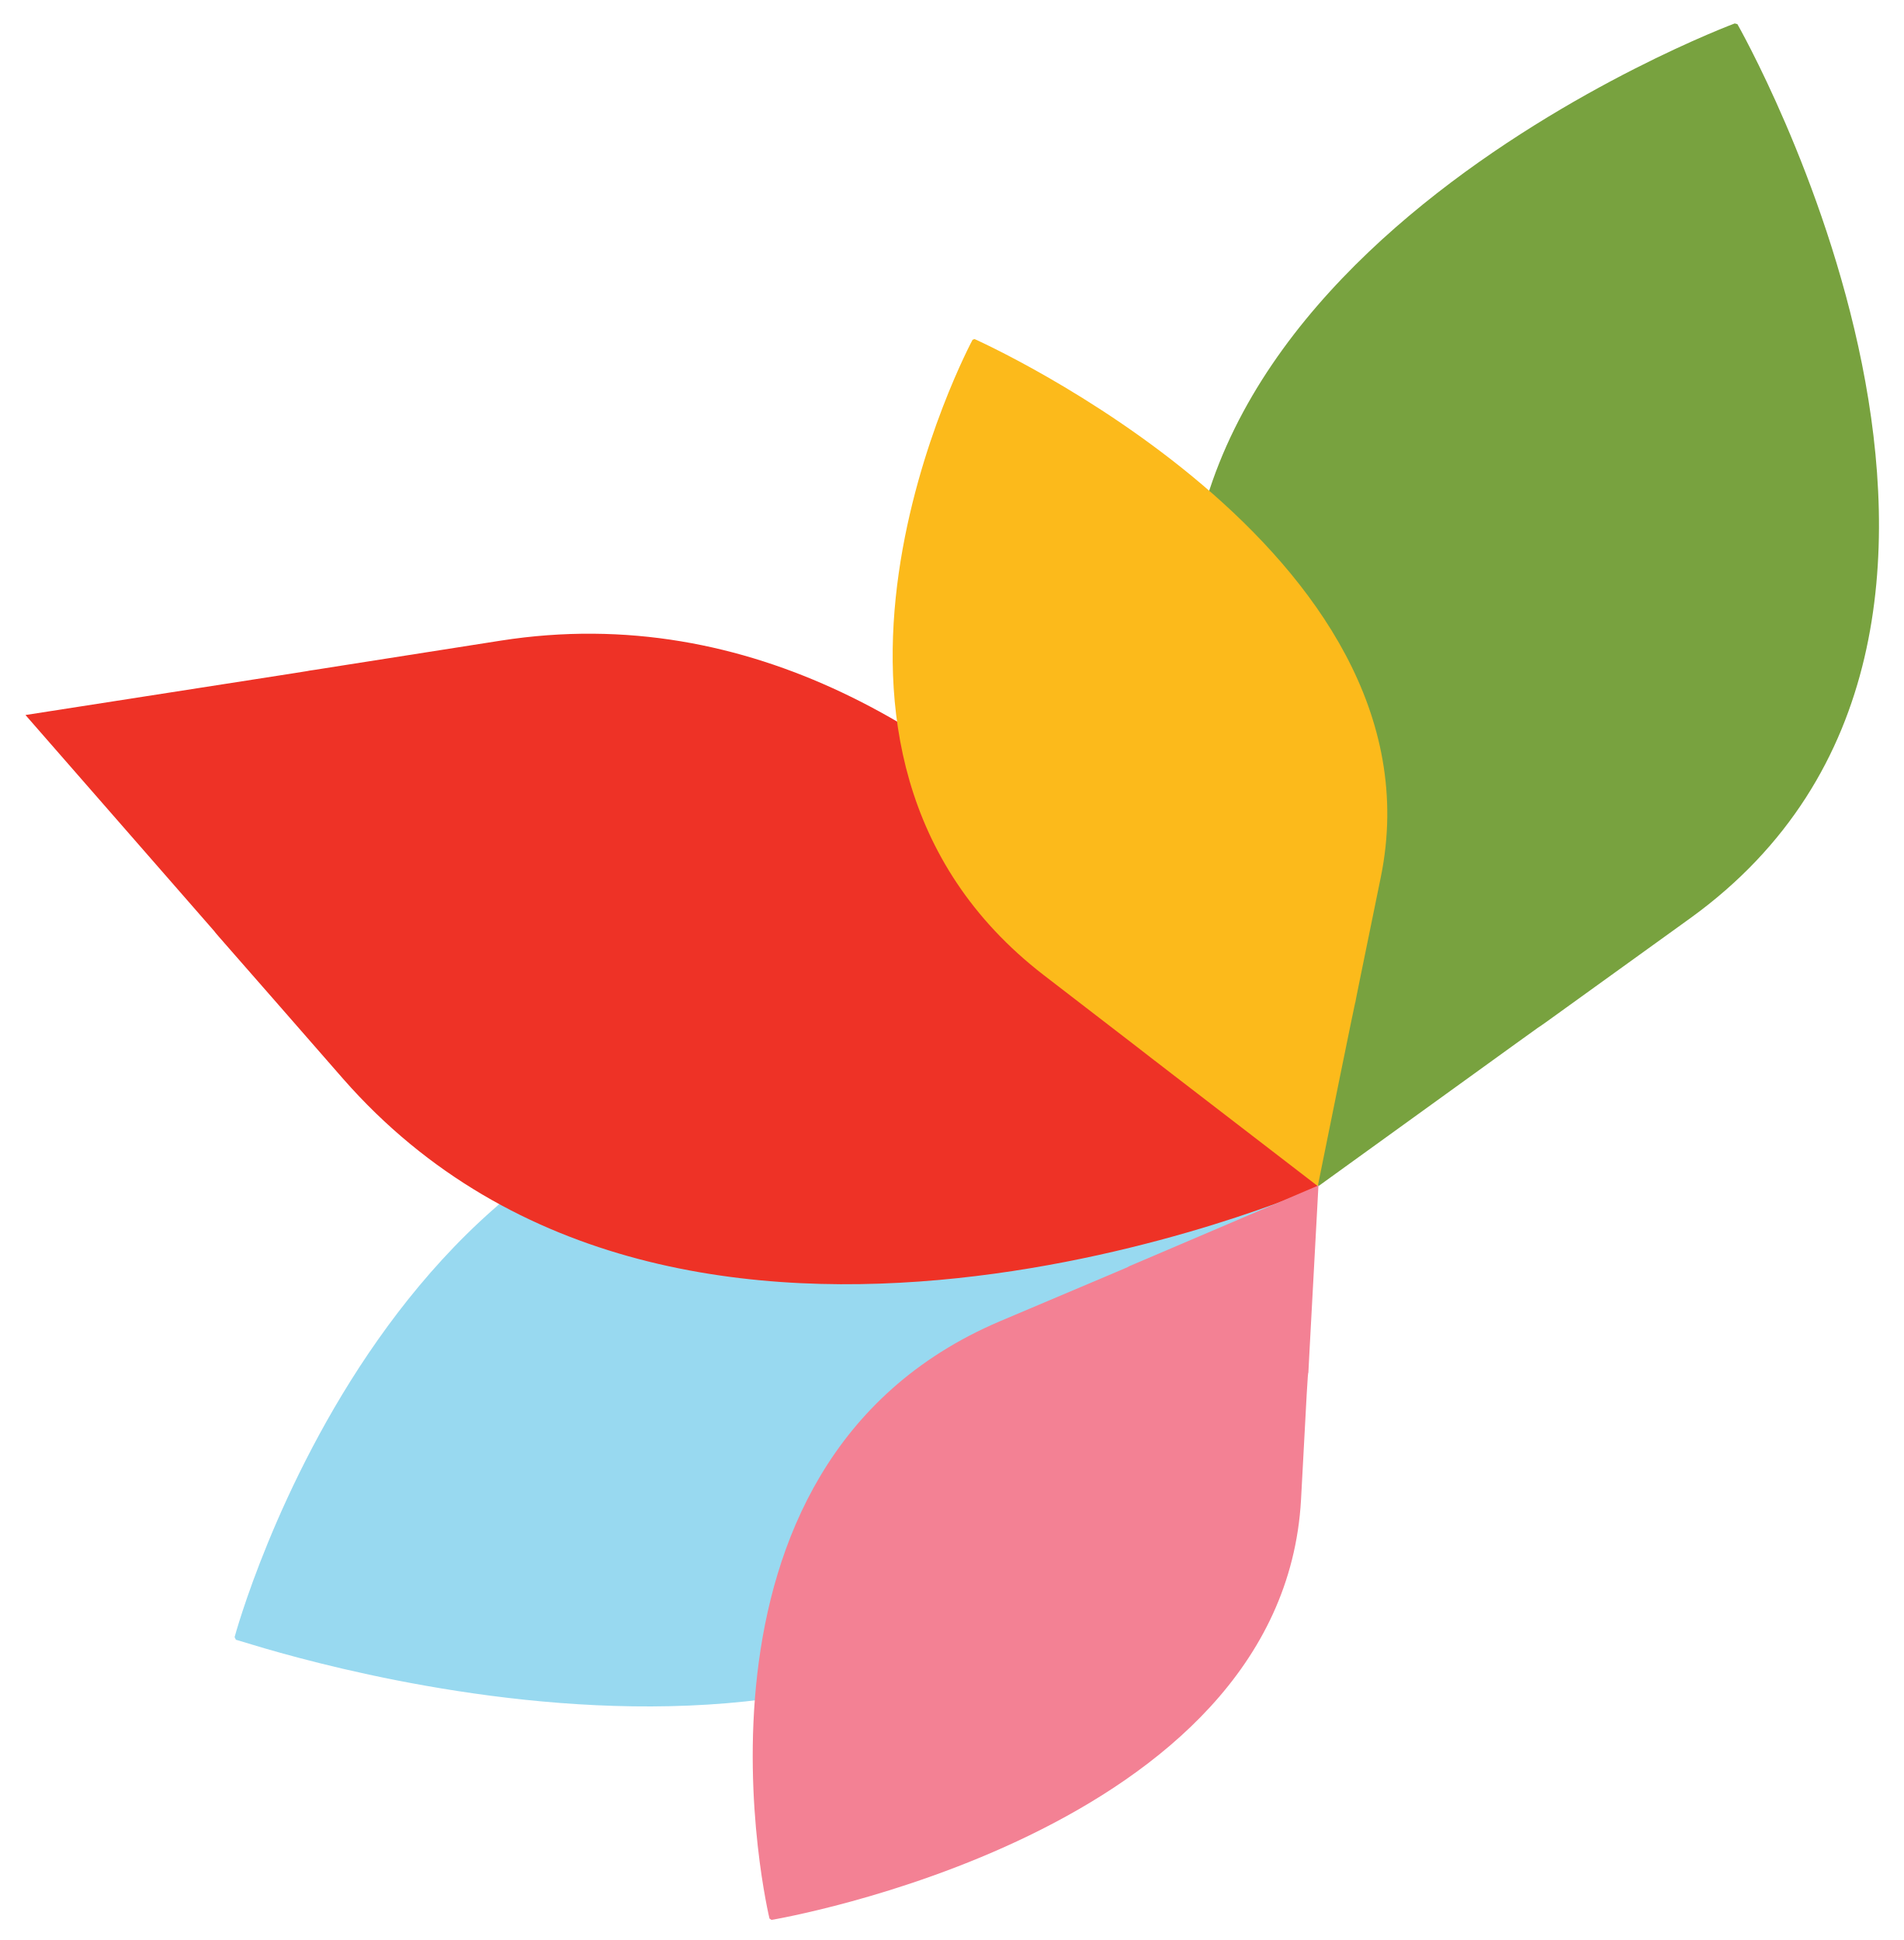
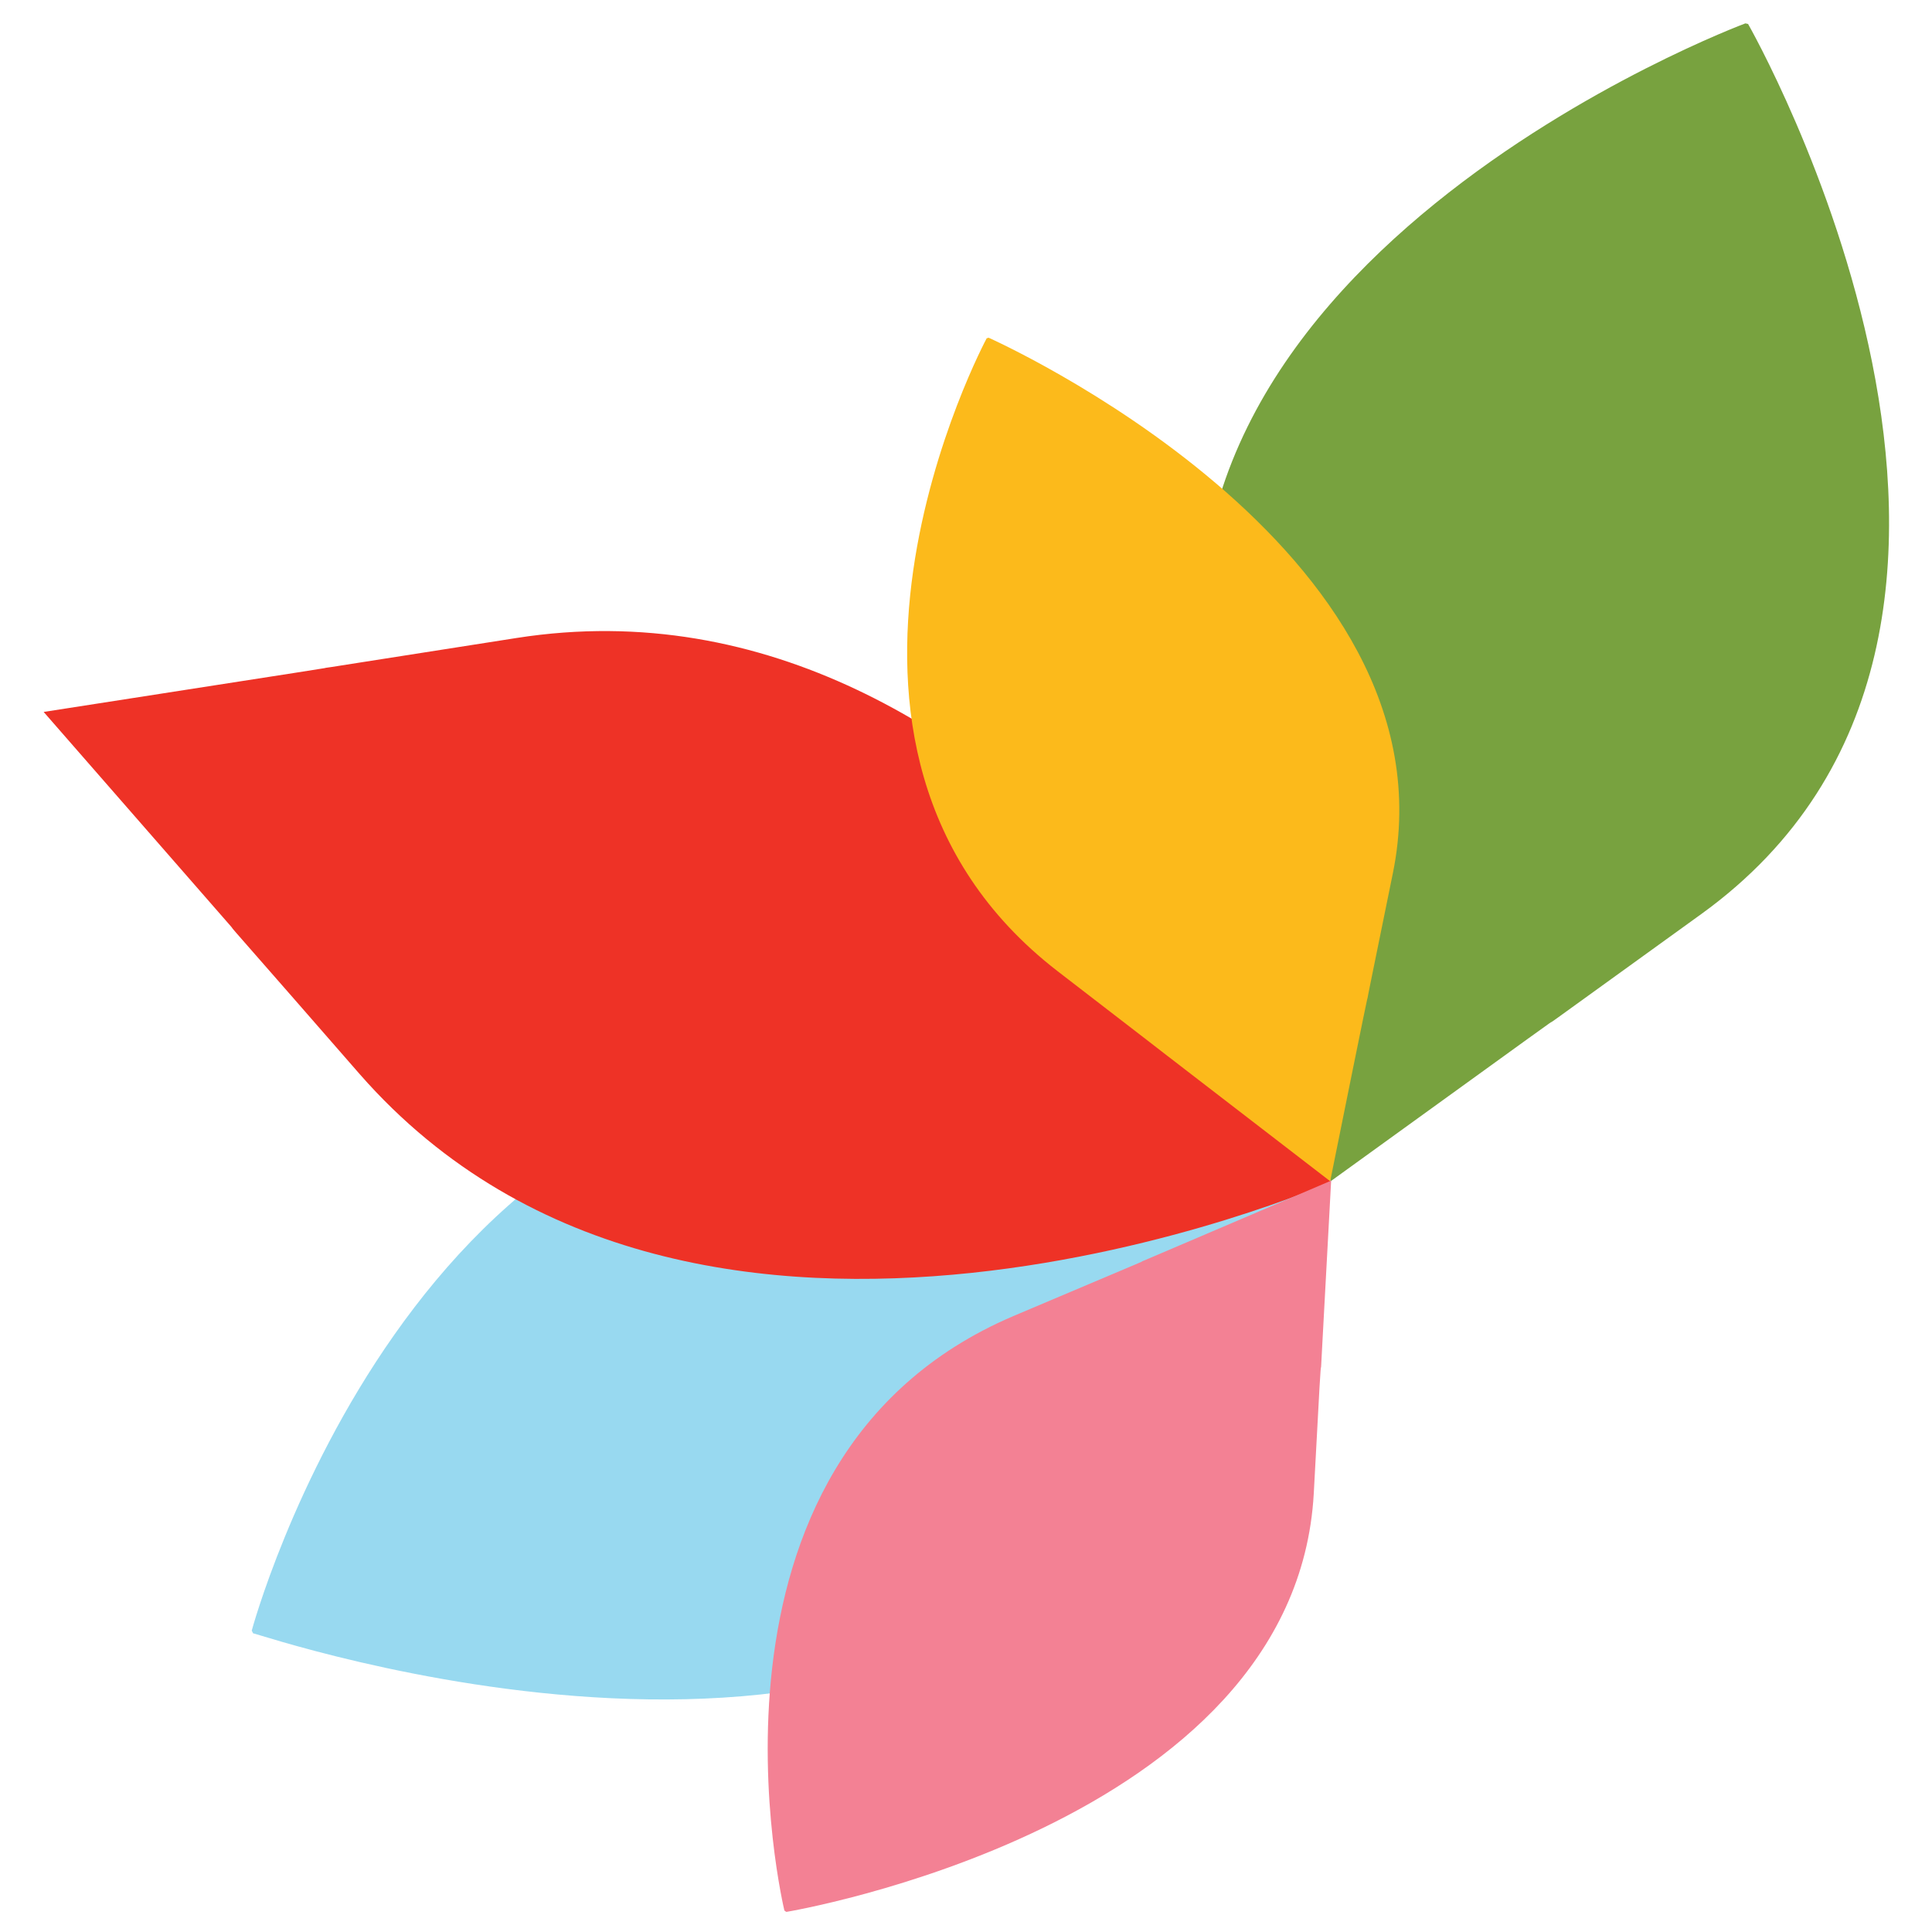
- <svg xmlns="http://www.w3.org/2000/svg" version="1.1" x="0px" y="0px" viewBox="0 0 284 289.5" enable-background="new 0 0 284 289.5" xml:space="preserve">
-   <g id="Layer_1">
+ <svg xmlns="http://www.w3.org/2000/svg" version="1.1" id="Layer_1" x="0px" y="0px" width="1000px" height="1000px" viewBox="0 0 1000 1000" enable-background="new 0 0 1000 1000" xml:space="preserve">
+   <g id="Layer_1_1_">
</g>
  <g id="Layer_3_copy">
-     <path fill="#98D9F0" d="M169.2,221.4c12-19.4,13.4-21.7,13.5-21.8c0,0,0,0,0,0c-0.1,0.1-1,1.6,19.8-32c-43.3-4.2-41.5-4-41.3-4   c0,0,0,0,0,0c-0.2,0-3.1-0.3-28.1-2.7c-73.8-7.1-98.1,83.4-98.1,83.4l0.2,0.4C35.3,244.5,133.7,278.7,169.2,221.4z" />
-     <path fill="#EE3226" d="M196.5,177.2l0.1-0.4c0,0-46.5-93-121.9-81.2c-25.6,4-28.5,4.5-28.7,4.5c0,0,0,0,0,0   c0.2,0,2.1-0.3-42.2,6.6c29.6,33.9,28.3,32.4,28.2,32.3c0,0,0,0,0,0c0.1,0.2,2.1,2.4,19.2,22C101.8,218.7,196.5,177.2,196.5,177.2z   " />
-     <path fill="#78A23F" d="M259.2,3.6l-0.4-0.1c0,0-97.6,36.3-79.3,107.1c6.2,24,6.9,26.8,7,26.9c0,0,0,0,0,0c0-0.2-0.5-2,10.2,39.5   c34.6-25,33.1-23.9,33-23.8c0,0,0,0,0,0c0.2-0.1,2.5-1.8,22.5-16.2C311.1,94.4,259.2,3.6,259.2,3.6z" />
-     <path fill="#FCBA1B" d="M145.4,50.6l-0.3,0.1c0,0-32.9,61.2,10.6,94.8c14.8,11.4,16.5,12.7,16.6,12.8c0,0,0,0,0,0   c-0.1-0.1-1.2-0.9,24.3,18.7c5.8-28.7,5.6-27.5,5.6-27.4c0,0,0,0,0,0c0-0.1,0.4-2.1,3.8-18.7C216,82,145.4,50.6,145.4,50.6z" />
-     <path fill="#F38194" d="M194.1,223.8c0.9-16.9,1-18.9,1.1-19c0,0,0,0,0,0c0,0.1-0.1,1.4,1.5-27.9c-29.7,12.7-28.4,12.1-28.3,12.1   c0,0,0,0,0,0c-0.1,0.1-2.1,0.9-19.3,8.2c-50.6,21.6-34.3,89.1-34.3,89.1l0.3,0.2C115.1,286.5,191.3,273.8,194.1,223.8z" />
+     <path fill="#98D9F0" d="M594,764.8c41.5-67,46.3-75,46.6-75.3l0,0c-0.3,0.3-3.5,5.5,68.4-110.5c-149.6-14.5-143.4-13.8-142.7-13.8   l0,0c-0.7,0-10.7-1-97.1-9.3c-254.9-24.5-338.9,288.1-338.9,288.1l0.7,1.4C131.4,844.6,471.3,962.7,594,764.8z" />
+     <path fill="#EE3226" d="M688.3,612.1l0.3-1.4c0,0-160.6-321.2-421.1-280.5c-88.4,13.8-98.4,15.5-99.1,15.5l0,0   c0.7,0,7.3-1-145.8,22.8c102.2,117.1,97.8,111.9,97.4,111.6l0,0c0.3,0.7,7.3,8.3,66.3,76C361.1,755.4,688.3,612.1,688.3,612.1z" />
+     <path fill="#78A23F" d="M904.8,12.4l-1.4-0.3c0,0-337.1,125.4-273.9,369.9c21.4,82.9,23.8,92.6,24.2,92.9l0,0   c0-0.7-1.7-6.9,35.2,136.4c119.5-86.4,114.3-82.6,114-82.2l0,0c0.7-0.3,8.6-6.2,77.7-56C1084.1,326.1,904.8,12.4,904.8,12.4z" />
+     <path fill="#FCBA1B" d="M511.7,174.8l-1,0.3c0,0-113.6,211.4,36.6,327.5c51.1,39.4,57,43.9,57.3,44.2l0,0   c-0.3-0.3-4.1-3.1,83.9,64.6c20-99.1,19.3-95,19.3-94.6l0,0c0-0.3,1.4-7.3,13.1-64.6C755.6,283.2,511.7,174.8,511.7,174.8z" />
+     <path fill="#F38194" d="M680,773.1c3.1-58.4,3.5-65.3,3.8-65.6l0,0c0,0.3-0.3,4.8,5.2-96.4c-102.6,43.9-98.1,41.8-97.8,41.8l0,0   c-0.3,0.3-7.3,3.1-66.7,28.3C349.7,755.8,406,988.9,406,988.9l1,0.7C407.1,989.6,670.3,945.8,680,773.1z" />
  </g>
</svg>
